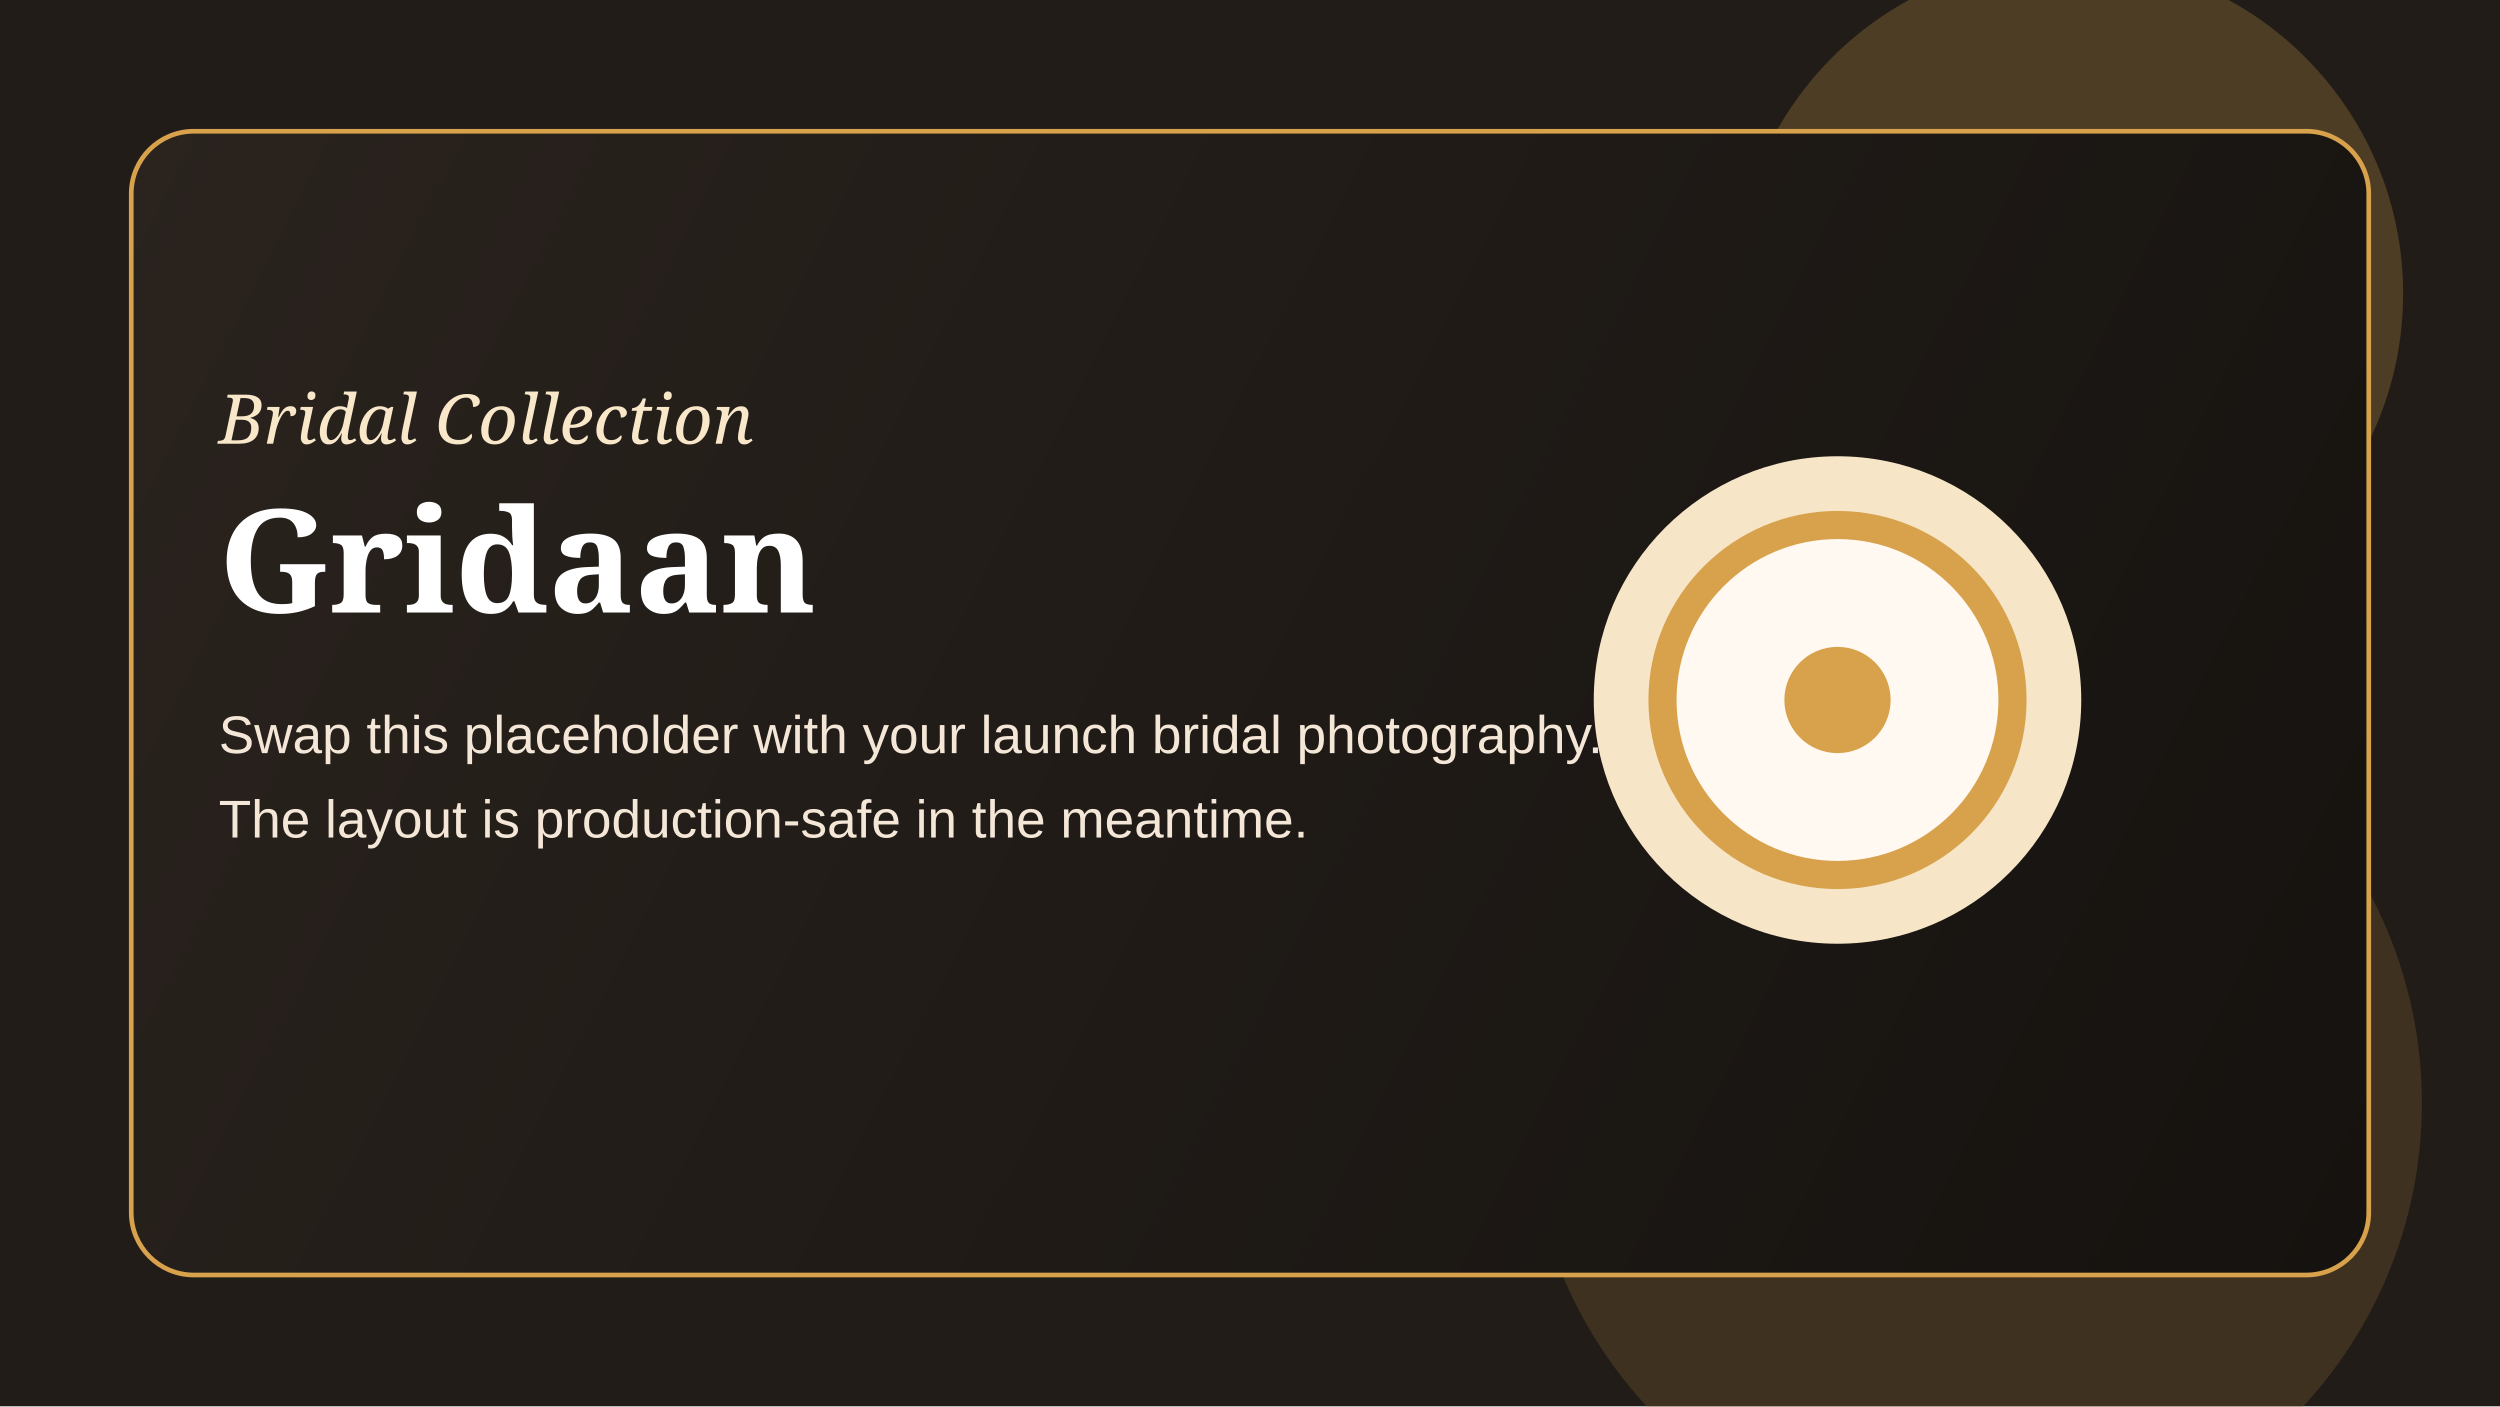
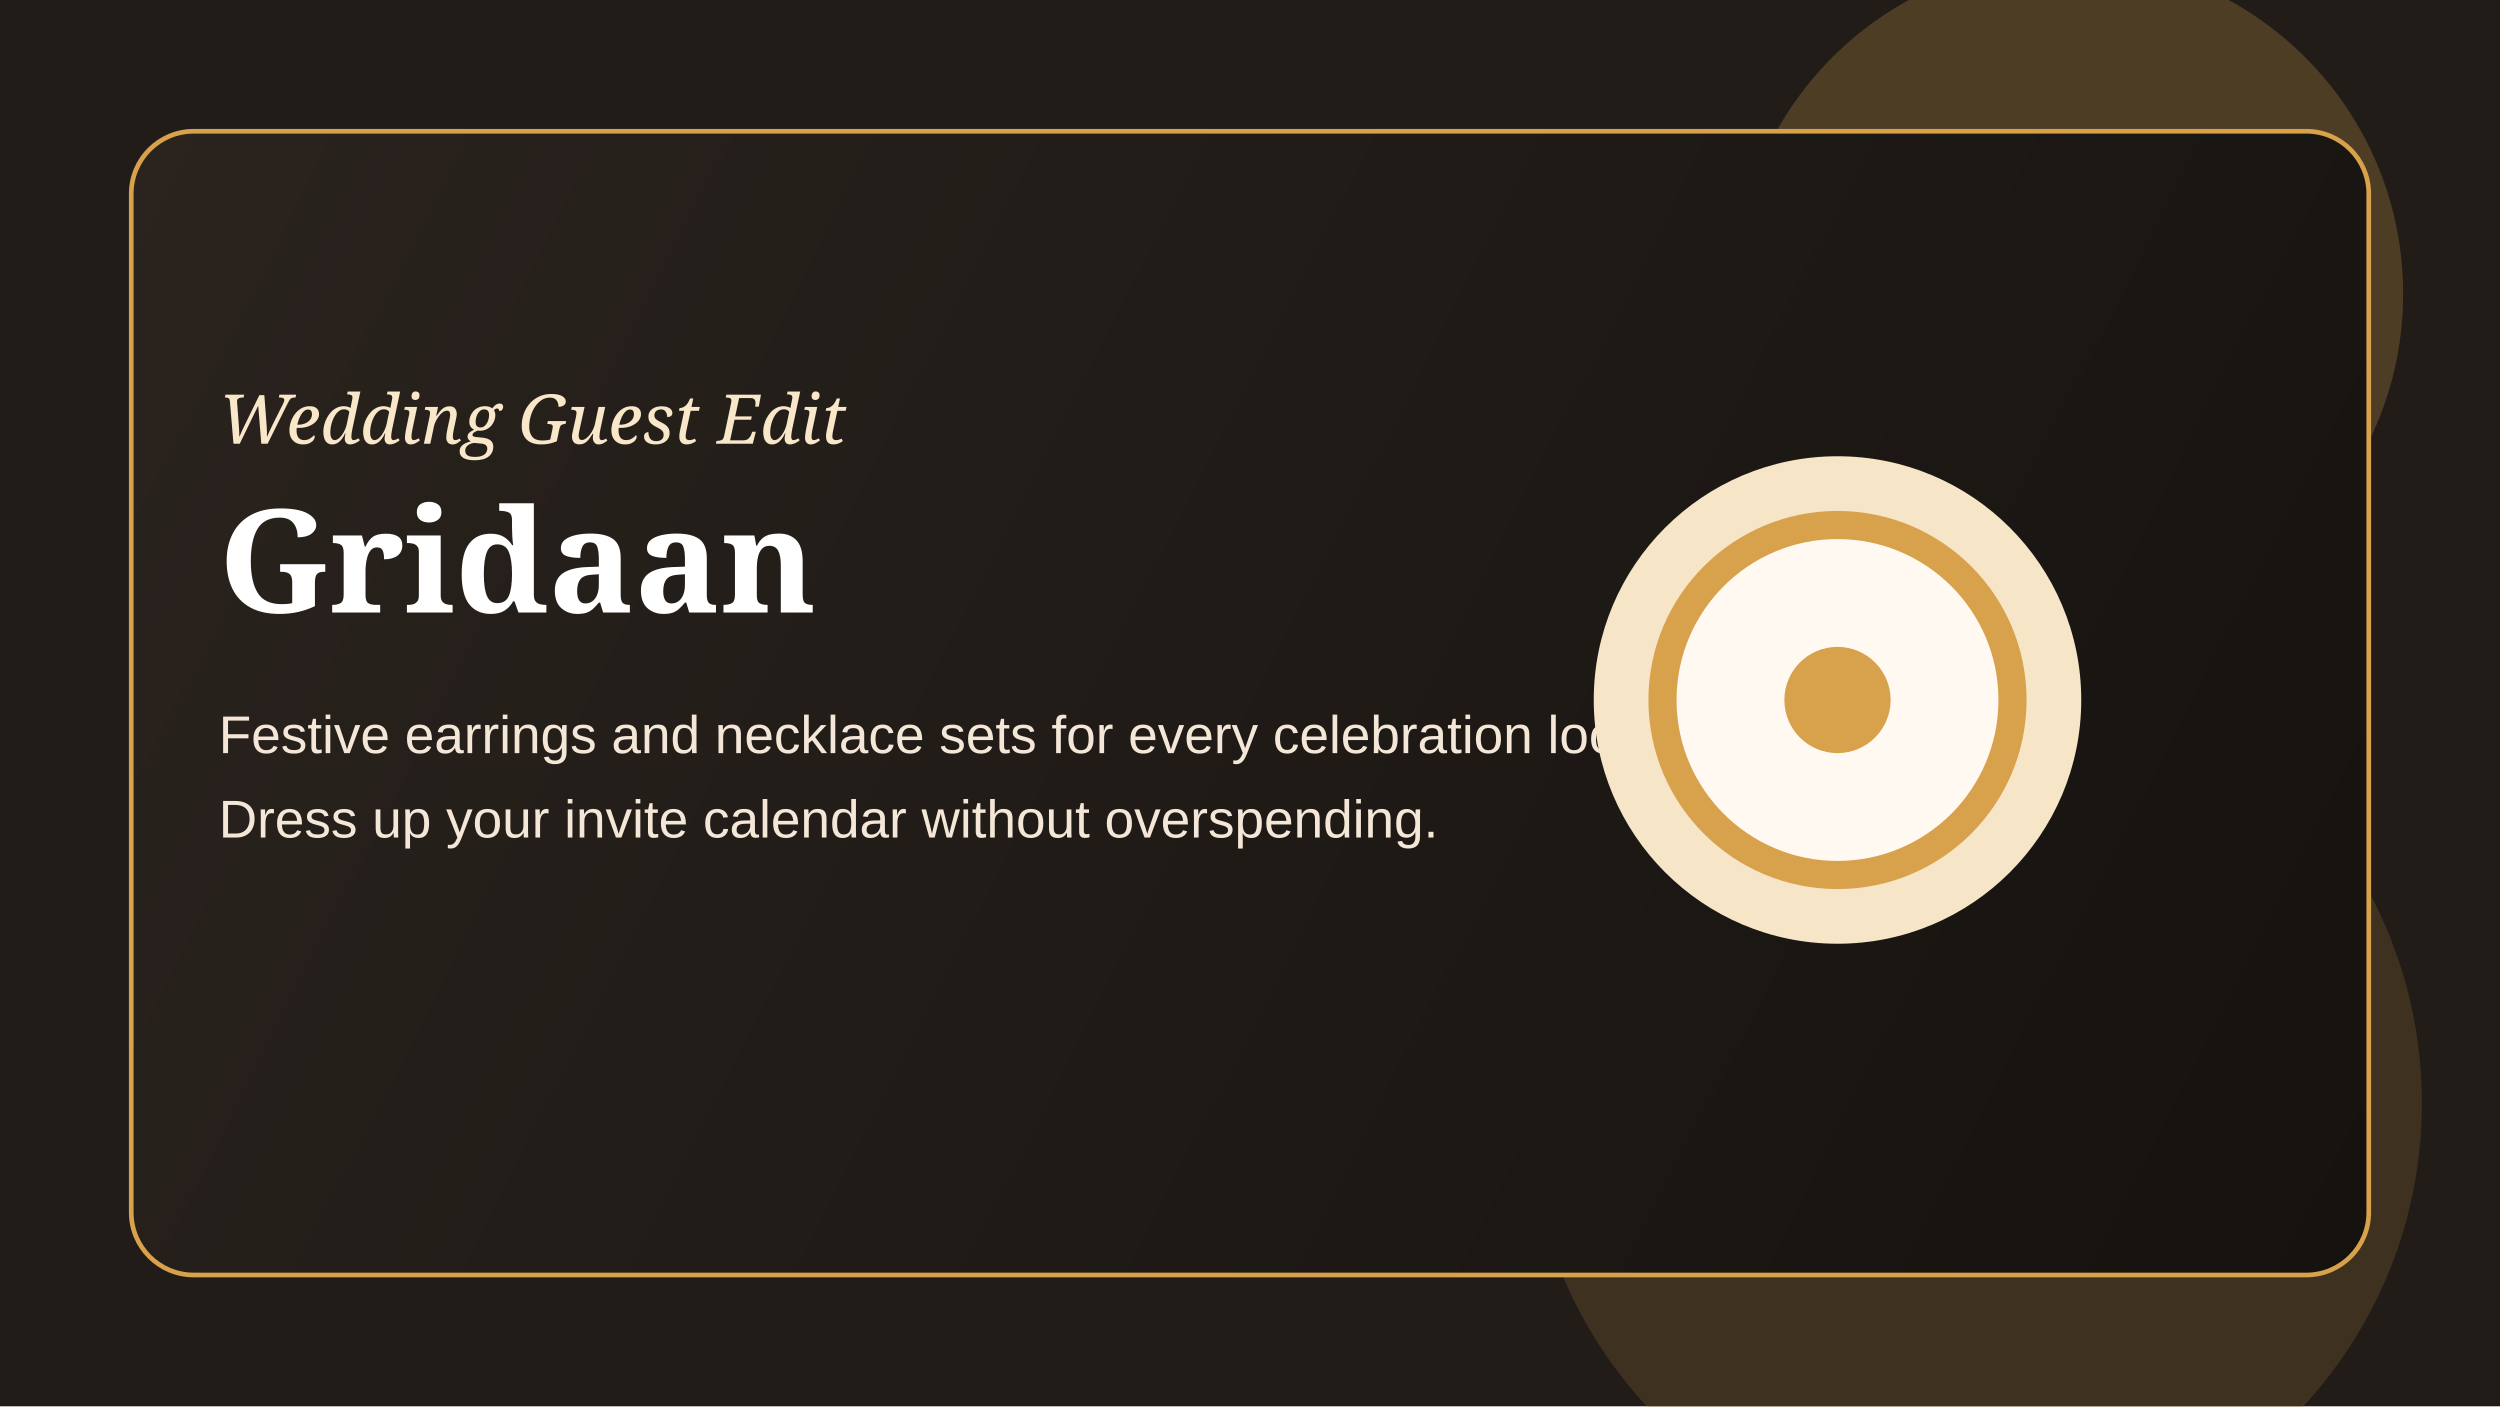
<svg xmlns="http://www.w3.org/2000/svg" width="1600" height="900" viewBox="0 0 1600 900" fill="none">
  <rect width="1600" height="900" fill="#211C18" />
  <circle cx="1324" cy="188" r="214" fill="#D7A04D" fill-opacity="0.25" />
  <circle cx="1264" cy="706" r="286" fill="#8E6834" fill-opacity="0.28" />
  <rect x="84" y="84" width="1432" height="732" rx="40" fill="url(#paint0_linear_200_2)" stroke="#D8A14B" stroke-width="3" />
-   <text x="140" y="284" fill="#F9E7CA" font-family="Georgia, serif" font-size="44" font-style="italic">Bridal Collection</text>
+   <text x="140" y="284" fill="#F9E7CA" font-family="Georgia, serif" font-size="44" font-style="italic">Wedding Guest Edit</text>
  <text x="140" y="392" fill="white" font-family="Georgia, serif" font-size="92" font-weight="700">Gridaan</text>
-   <text x="140" y="482" fill="#F4E7D7" font-family="Arial, sans-serif" font-size="34">Swap this placeholder with your launch bridal photography.</text>
-   <text x="140" y="536" fill="#F4E7D7" font-family="Arial, sans-serif" font-size="34">The layout is production-safe in the meantime.</text>
+   <text x="140" y="482" fill="#F4E7D7" font-family="Arial, sans-serif" font-size="34">Festive earrings and necklace sets for every celebration look.</text>
+   <text x="140" y="536" fill="#F4E7D7" font-family="Arial, sans-serif" font-size="34">Dress up your invite calendar without overspending.</text>
  <circle cx="1176" cy="448" r="156" fill="#F6E5C7" />
  <circle cx="1176" cy="448" r="112" fill="#FFF9F2" stroke="#D8A14B" stroke-width="18" />
  <circle cx="1176" cy="448" r="34" fill="#D8A14B" />
  <defs>
    <linearGradient id="paint0_linear_200_2" x1="84" y1="84" x2="1516" y2="816" gradientUnits="userSpaceOnUse">
      <stop stop-color="#2A231E" />
      <stop offset="1" stop-color="#15120F" />
    </linearGradient>
  </defs>
</svg>
